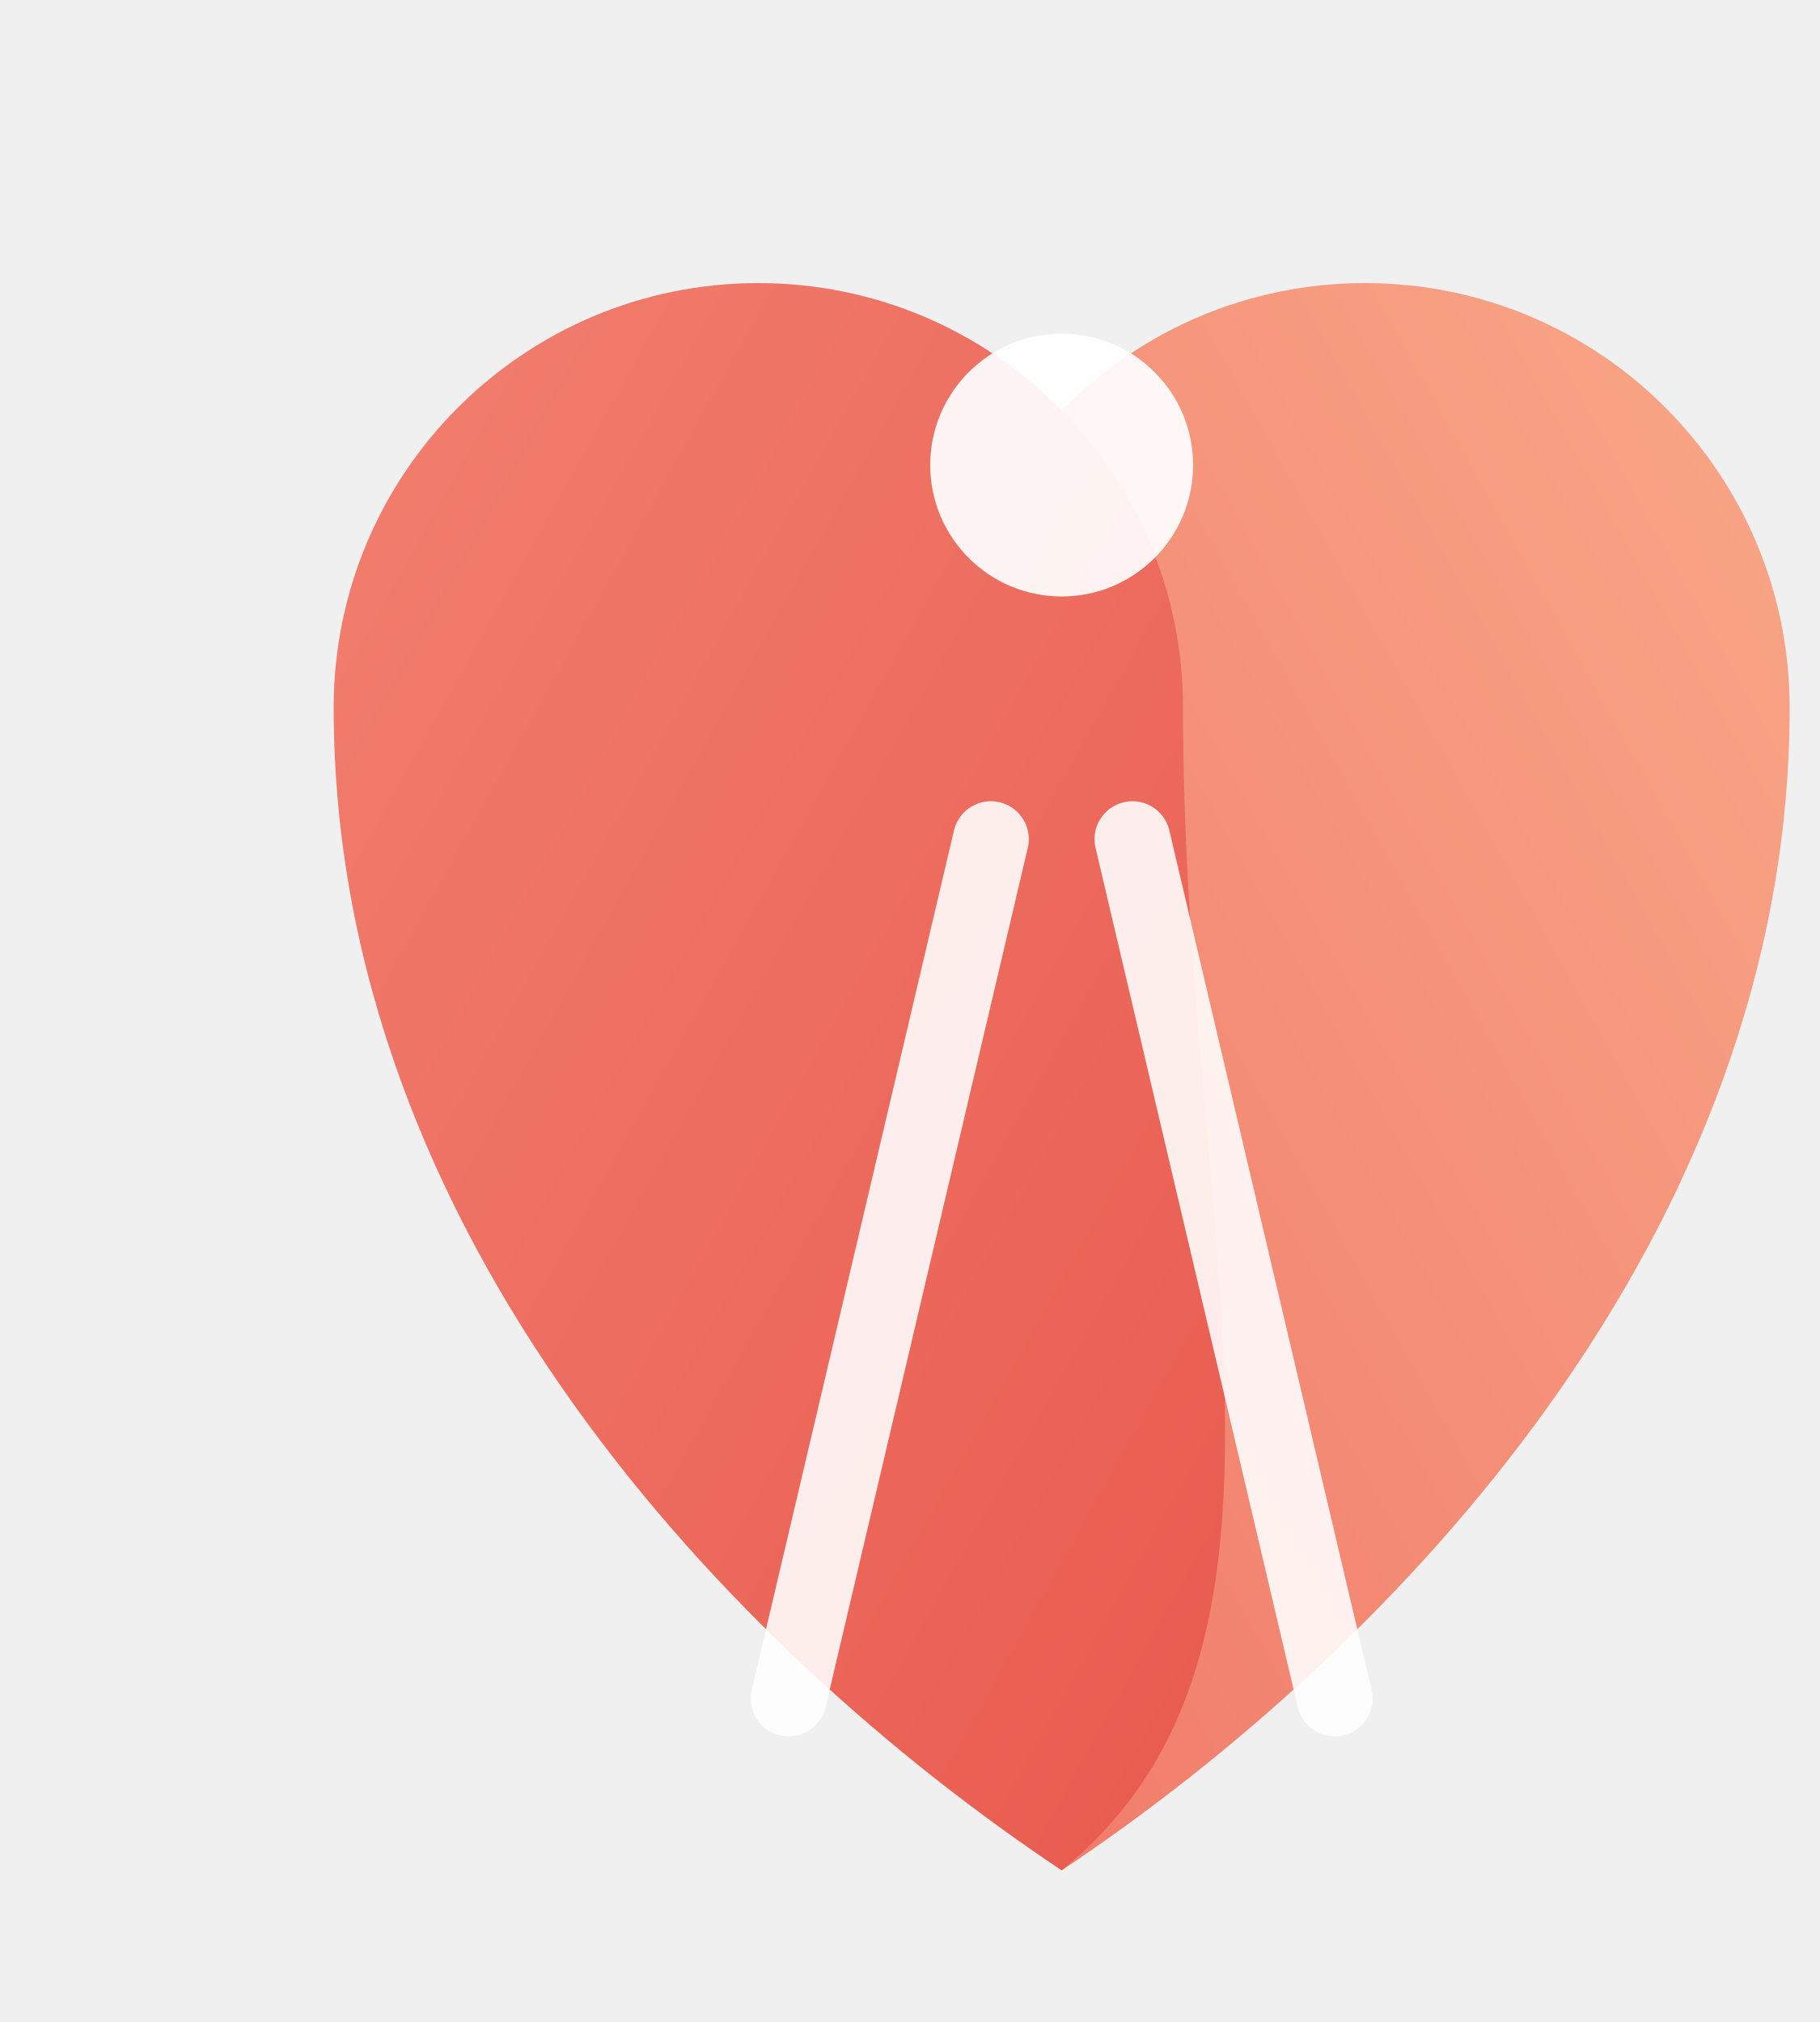
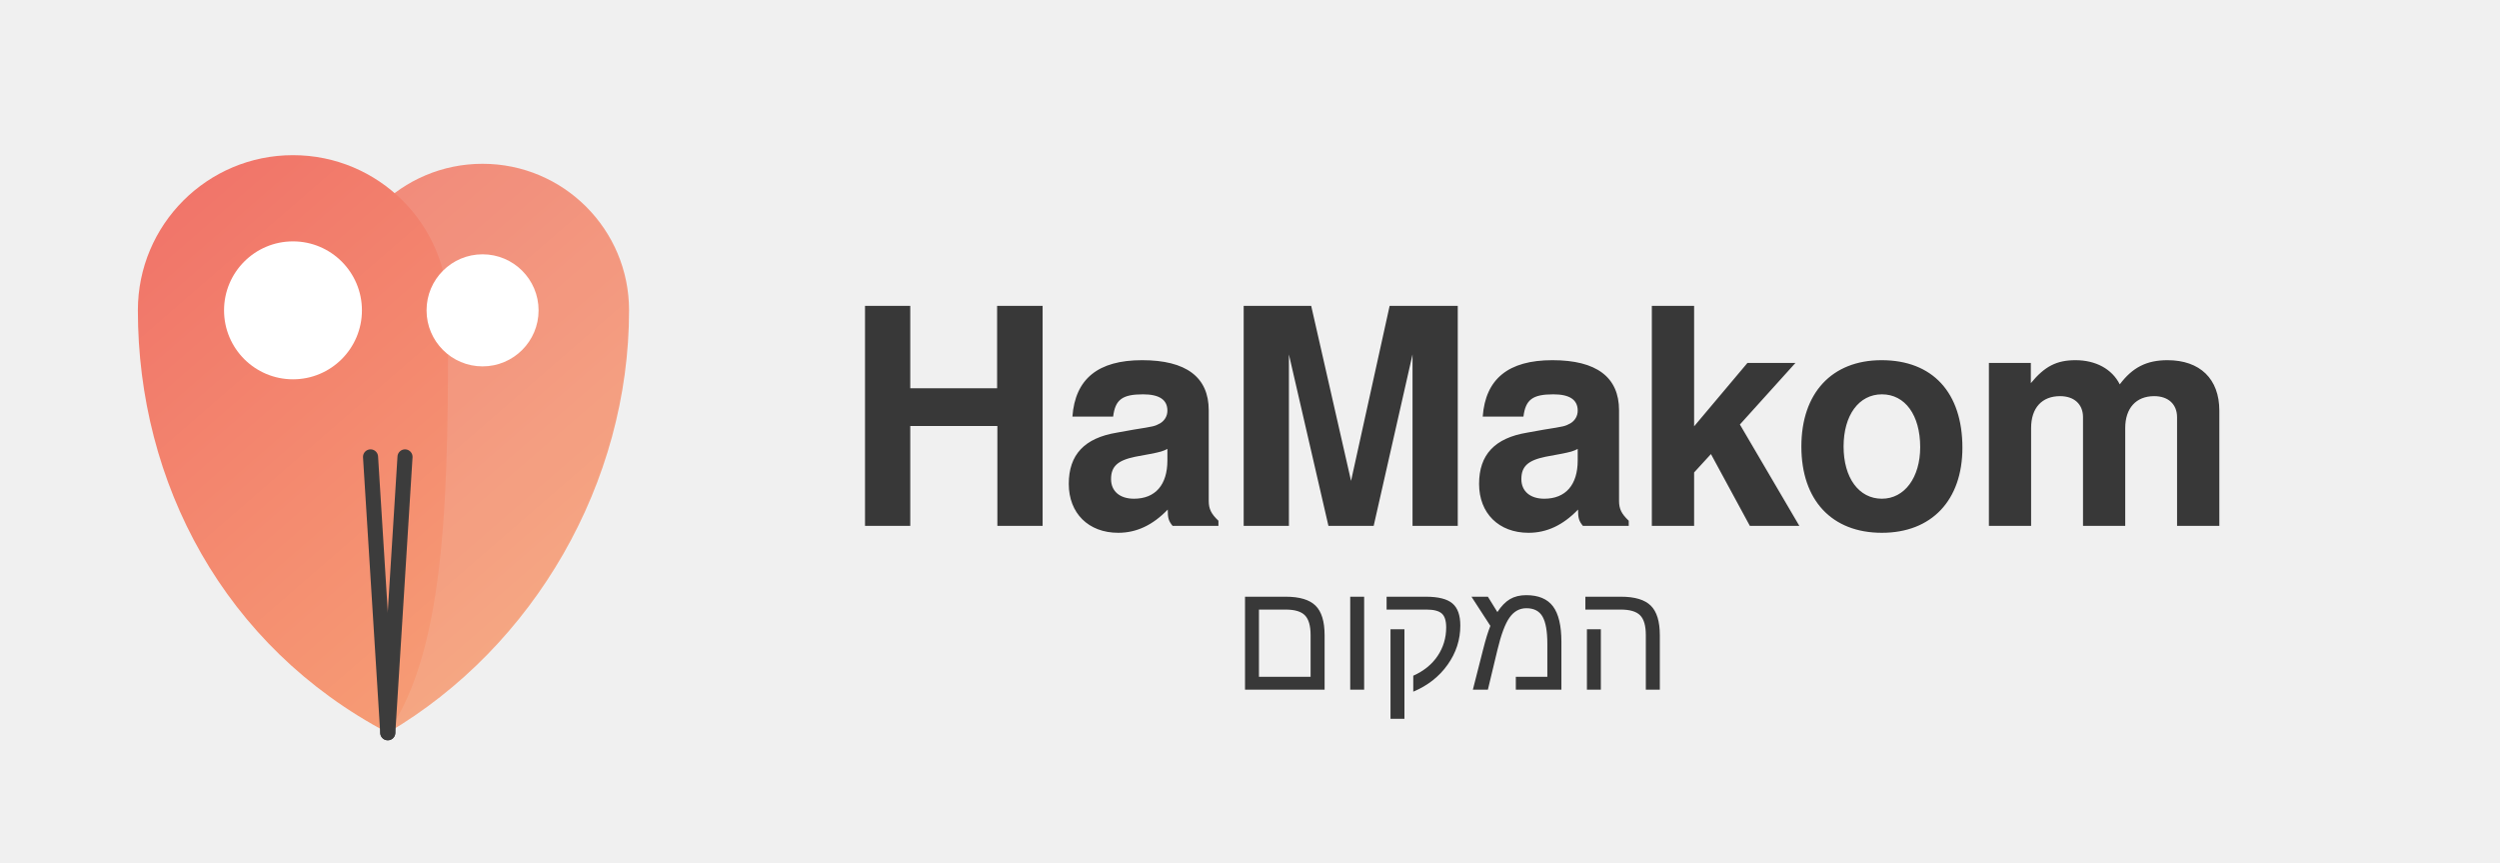
- <svg xmlns="http://www.w3.org/2000/svg" viewBox="0 0 180 200">
+ <svg xmlns="http://www.w3.org/2000/svg" viewBox="0 0 580 200">
  <defs>
-     <linearGradient id="a" x1="0%" y1="0%" x2="100%" y2="100%">
-       <stop offset="0%" stop-color="#F28070" />
-       <stop offset="100%" stop-color="#E85A4E" />
-     </linearGradient>
-     <linearGradient id="b" x1="100%" y1="0%" x2="0%" y2="100%">
-       <stop offset="0%" stop-color="#F9A888" />
-       <stop offset="100%" stop-color="#F07868" />
+     <linearGradient id="g" x1="30" y1="36" x2="148" y2="172" gradientUnits="userSpaceOnUse">
+       <stop offset="0%" stop-color="#F07068" />
+       <stop offset="100%" stop-color="#F8A878" />
    </linearGradient>
  </defs>
-   <path d="M 105 185 C 78 163 93 122 93 70 A 42 42 0 0 1 177 70 C 177 122 138 163 105 185 Z" fill="url(#b)" />
-   <path d="M 105 185 C 132 163 117 122 117 70 A 42 42 0 0 0 33 70 C 33 122 72 163 105 185 Z" fill="url(#a)" />
-   <circle cx="105" cy="46" r="13" fill="white" opacity="0.92" />
-   <line x1="98" y1="83" x2="78" y2="168" stroke="white" stroke-width="7.5" stroke-linecap="round" opacity="0.88" />
-   <line x1="112" y1="83" x2="132" y2="168" stroke="white" stroke-width="7.5" stroke-linecap="round" opacity="0.88" />
+   <path d="M 90 170            C 78 150 78 112 78 72            A 34 34 0 0 1 146 72            C 146 112 124 150 90 170 Z" fill="url(#g)" opacity="0.88" />
+   <path d="M 90 170            C 104 150 104 112 104 72            A 36 36 0 0 0 32 72            C 32 112 52 150 90 170 Z" fill="url(#g)" />
+   <circle cx="68" cy="72" r="16" fill="white" />
+   <circle cx="112" cy="72" r="13" fill="white" />
+   <path d="M 86 106 Q 88 138 90 170" stroke="#3C3C3C" stroke-width="3.5" fill="none" stroke-linecap="round" />
+   <path d="M 94 106 Q 92 138 90 170" stroke="#3C3C3C" stroke-width="3.5" fill="none" stroke-linecap="round" />
+   <text x="196" y="122" font-family="'Helvetica Neue',Helvetica,Arial,sans-serif" font-size="70" font-weight="700" letter-spacing="-1" fill="#383838">HaMakom</text>
+   <text x="337" y="160" font-family="'Helvetica Neue',Helvetica,Arial,sans-serif" font-size="36" font-weight="500" fill="#383838" text-anchor="middle">המקום</text>
</svg>
